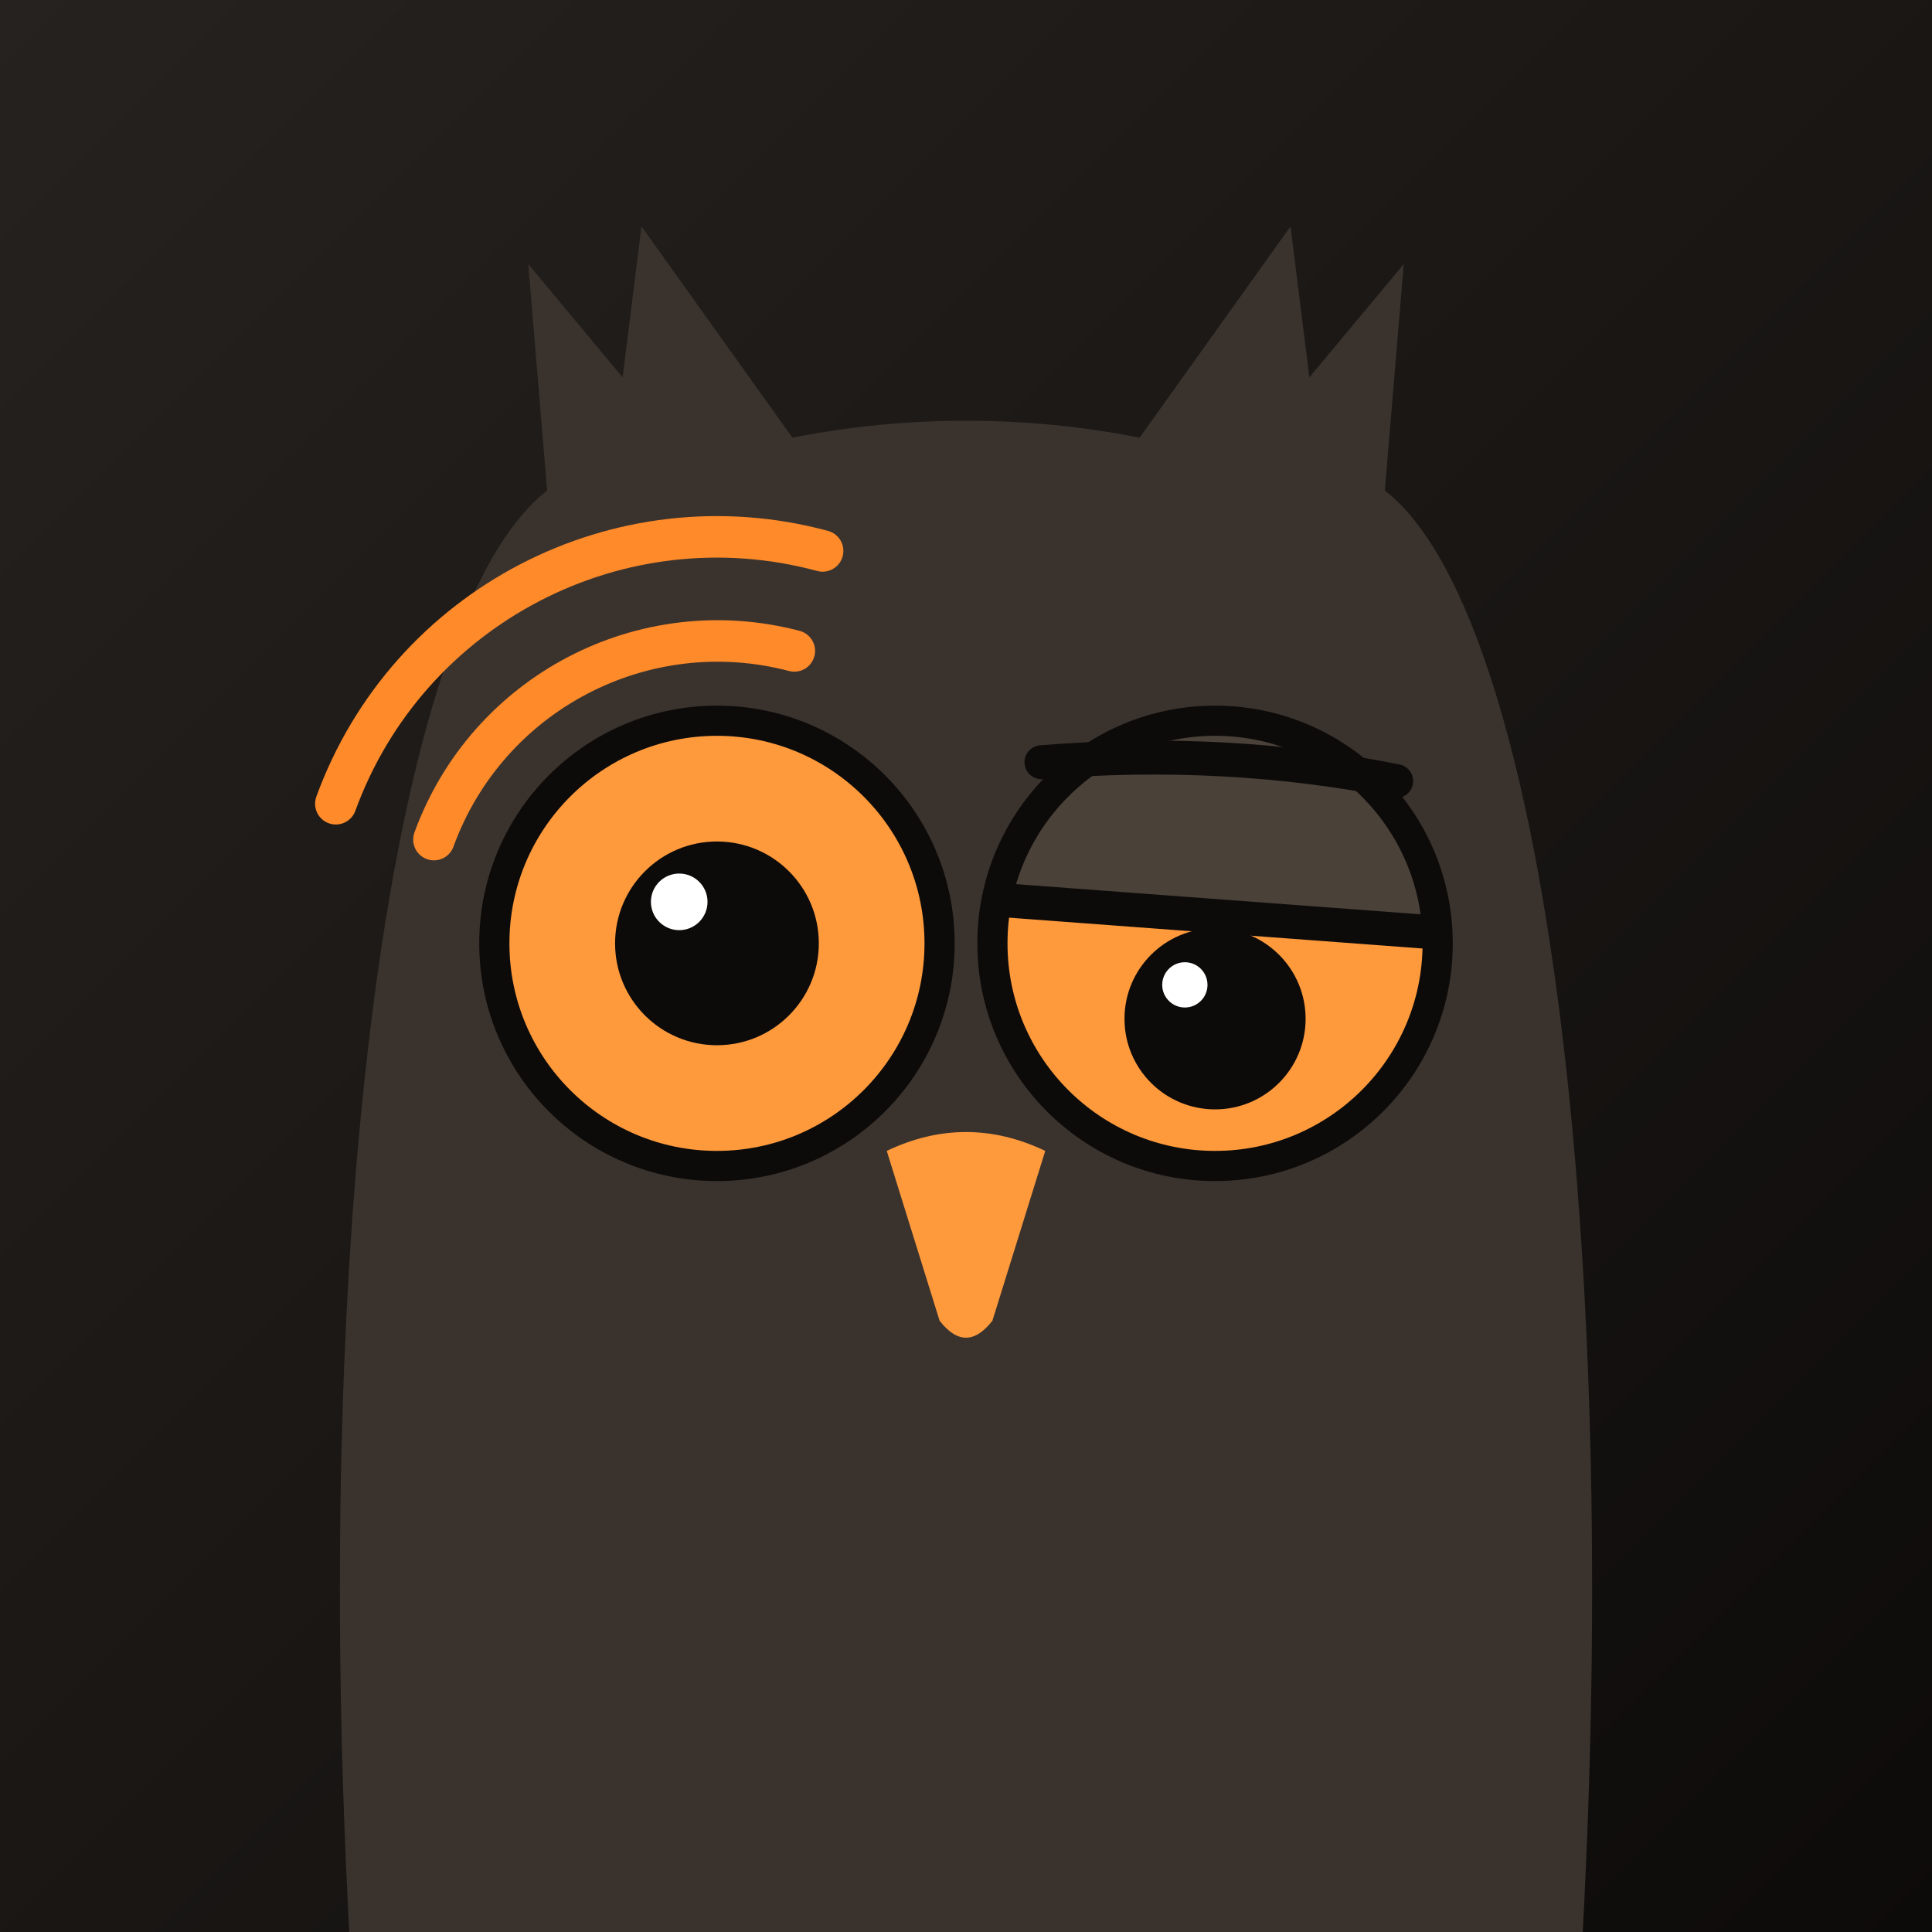
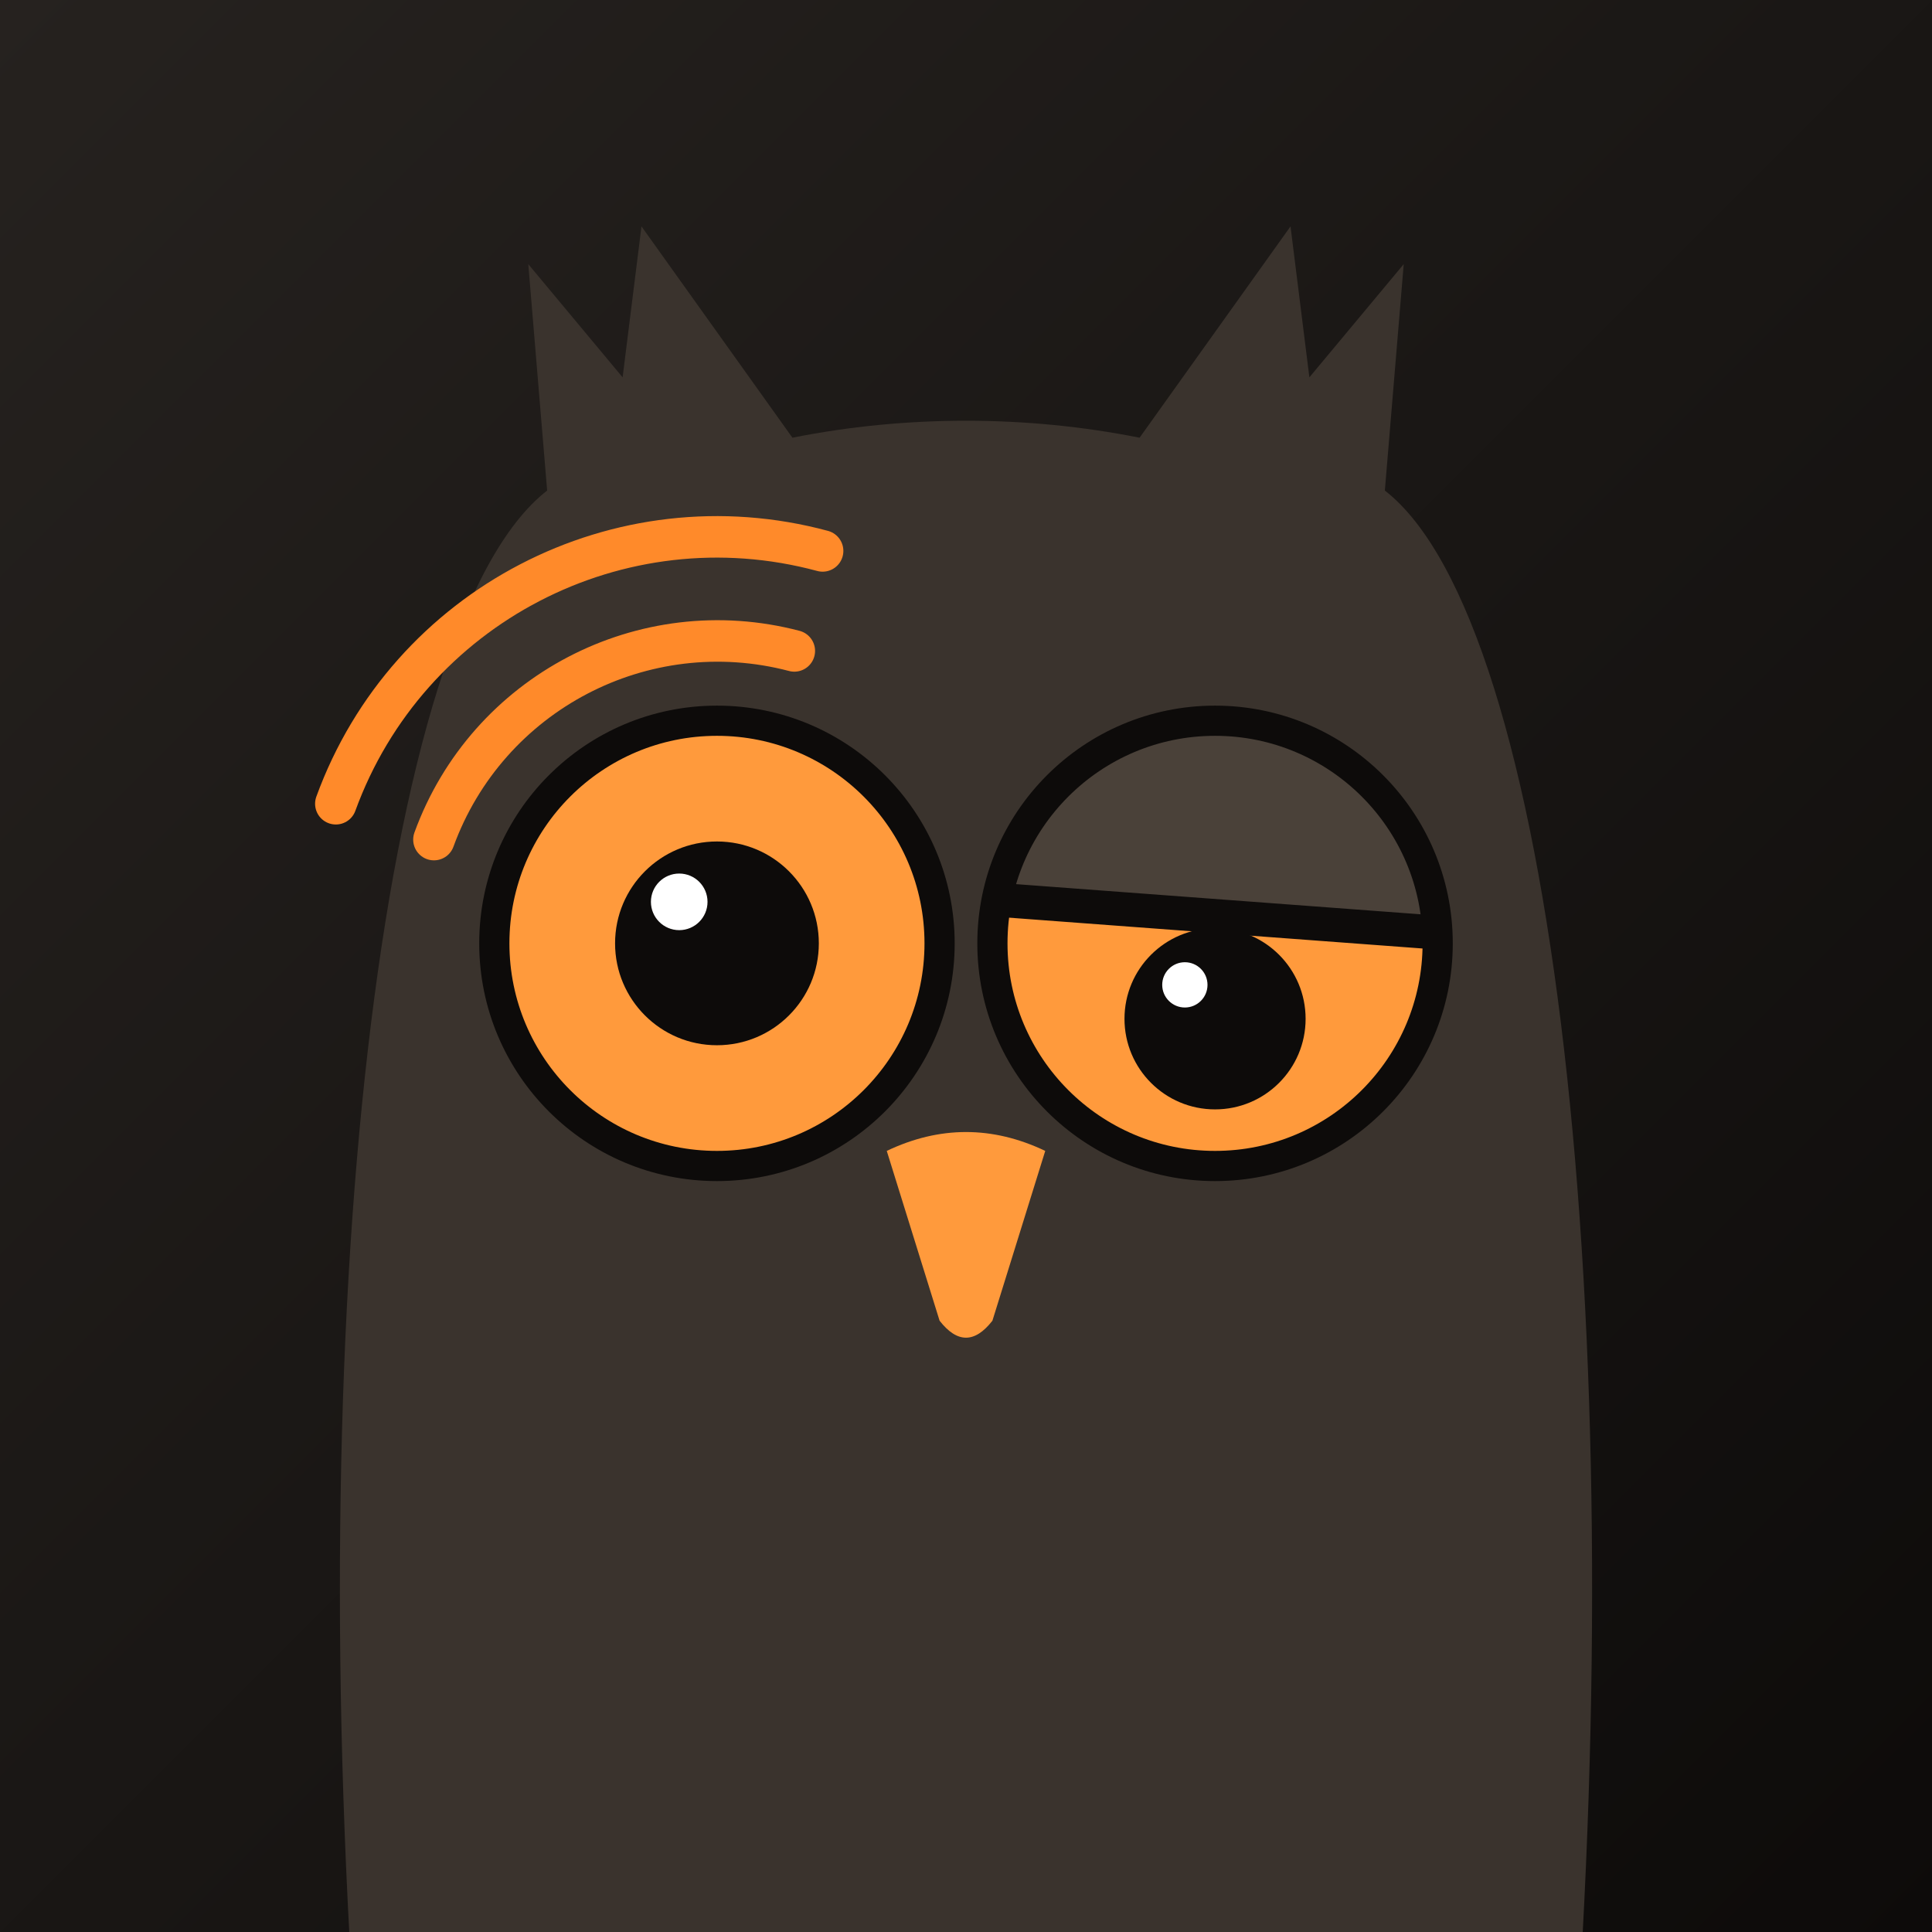
<svg xmlns="http://www.w3.org/2000/svg" viewBox="0 0 1024 1024">
  <defs>
    <linearGradient id="bg" x1="0" y1="0" x2="1" y2="1">
      <stop offset="0" stop-color="#26221f" />
      <stop offset="1" stop-color="#0d0b0a" />
    </linearGradient>
  </defs>
  <rect width="1024" height="1024" fill="url(#bg)" />
  <g transform="">
    <path d="M190 1100 C160 700 200 330 290 260 L280 140 L330 200 L340 120 L420 232 C480 220 544 220 604 232 L684 120 L694 200 L744 140 L734 260 C824 330 864 700 834 1100 Z" fill="#3a332d" />
    <clipPath id="a24096">
      <circle cx="380" cy="500" r="118" />
    </clipPath>
    <circle cx="380" cy="500" r="118" fill="#ff9a3c" />
    <circle cx="380" cy="500" r="54" fill="#0d0b0a" />
    <circle cx="360" cy="478" r="15" fill="#fff" />
    <circle cx="380" cy="500" r="118" fill="none" stroke="#0d0b0a" stroke-width="16" />
    <clipPath id="b24096">
      <circle cx="644" cy="500" r="118" />
    </clipPath>
    <circle cx="644" cy="500" r="118" fill="#ff9a3c" />
    <circle cx="644" cy="540" r="48" fill="#0d0b0a" />
    <circle cx="628" cy="522" r="12" fill="#fff" />
    <path clip-path="url(#b24096)" d="M494 350 L794 350 L794 498 L494 476 Z" fill="#4a4139" />
    <path d="M530 477 L758 494" stroke="#0d0b0a" stroke-width="18" stroke-linecap="round" />
    <circle cx="644" cy="500" r="118" fill="none" stroke="#0d0b0a" stroke-width="16" />
    <path d="M470 610 Q512 590 554 610 L526 700 Q512 718 498 700 Z" fill="#ff9a3c" />
    <path d="M230 445 A160 160 0 0 1 421 345" stroke="#ff8a2a" stroke-width="22" fill="none" stroke-linecap="round" />
    <path d="M178 426 A215 215 0 0 1 436 292" stroke="#ff8a2a" stroke-width="22" fill="none" stroke-linecap="round" />
-     <path d="M552 404 Q650 396 740 414" stroke="#0d0b0a" stroke-width="18" fill="none" stroke-linecap="round" />
  </g>
</svg>
